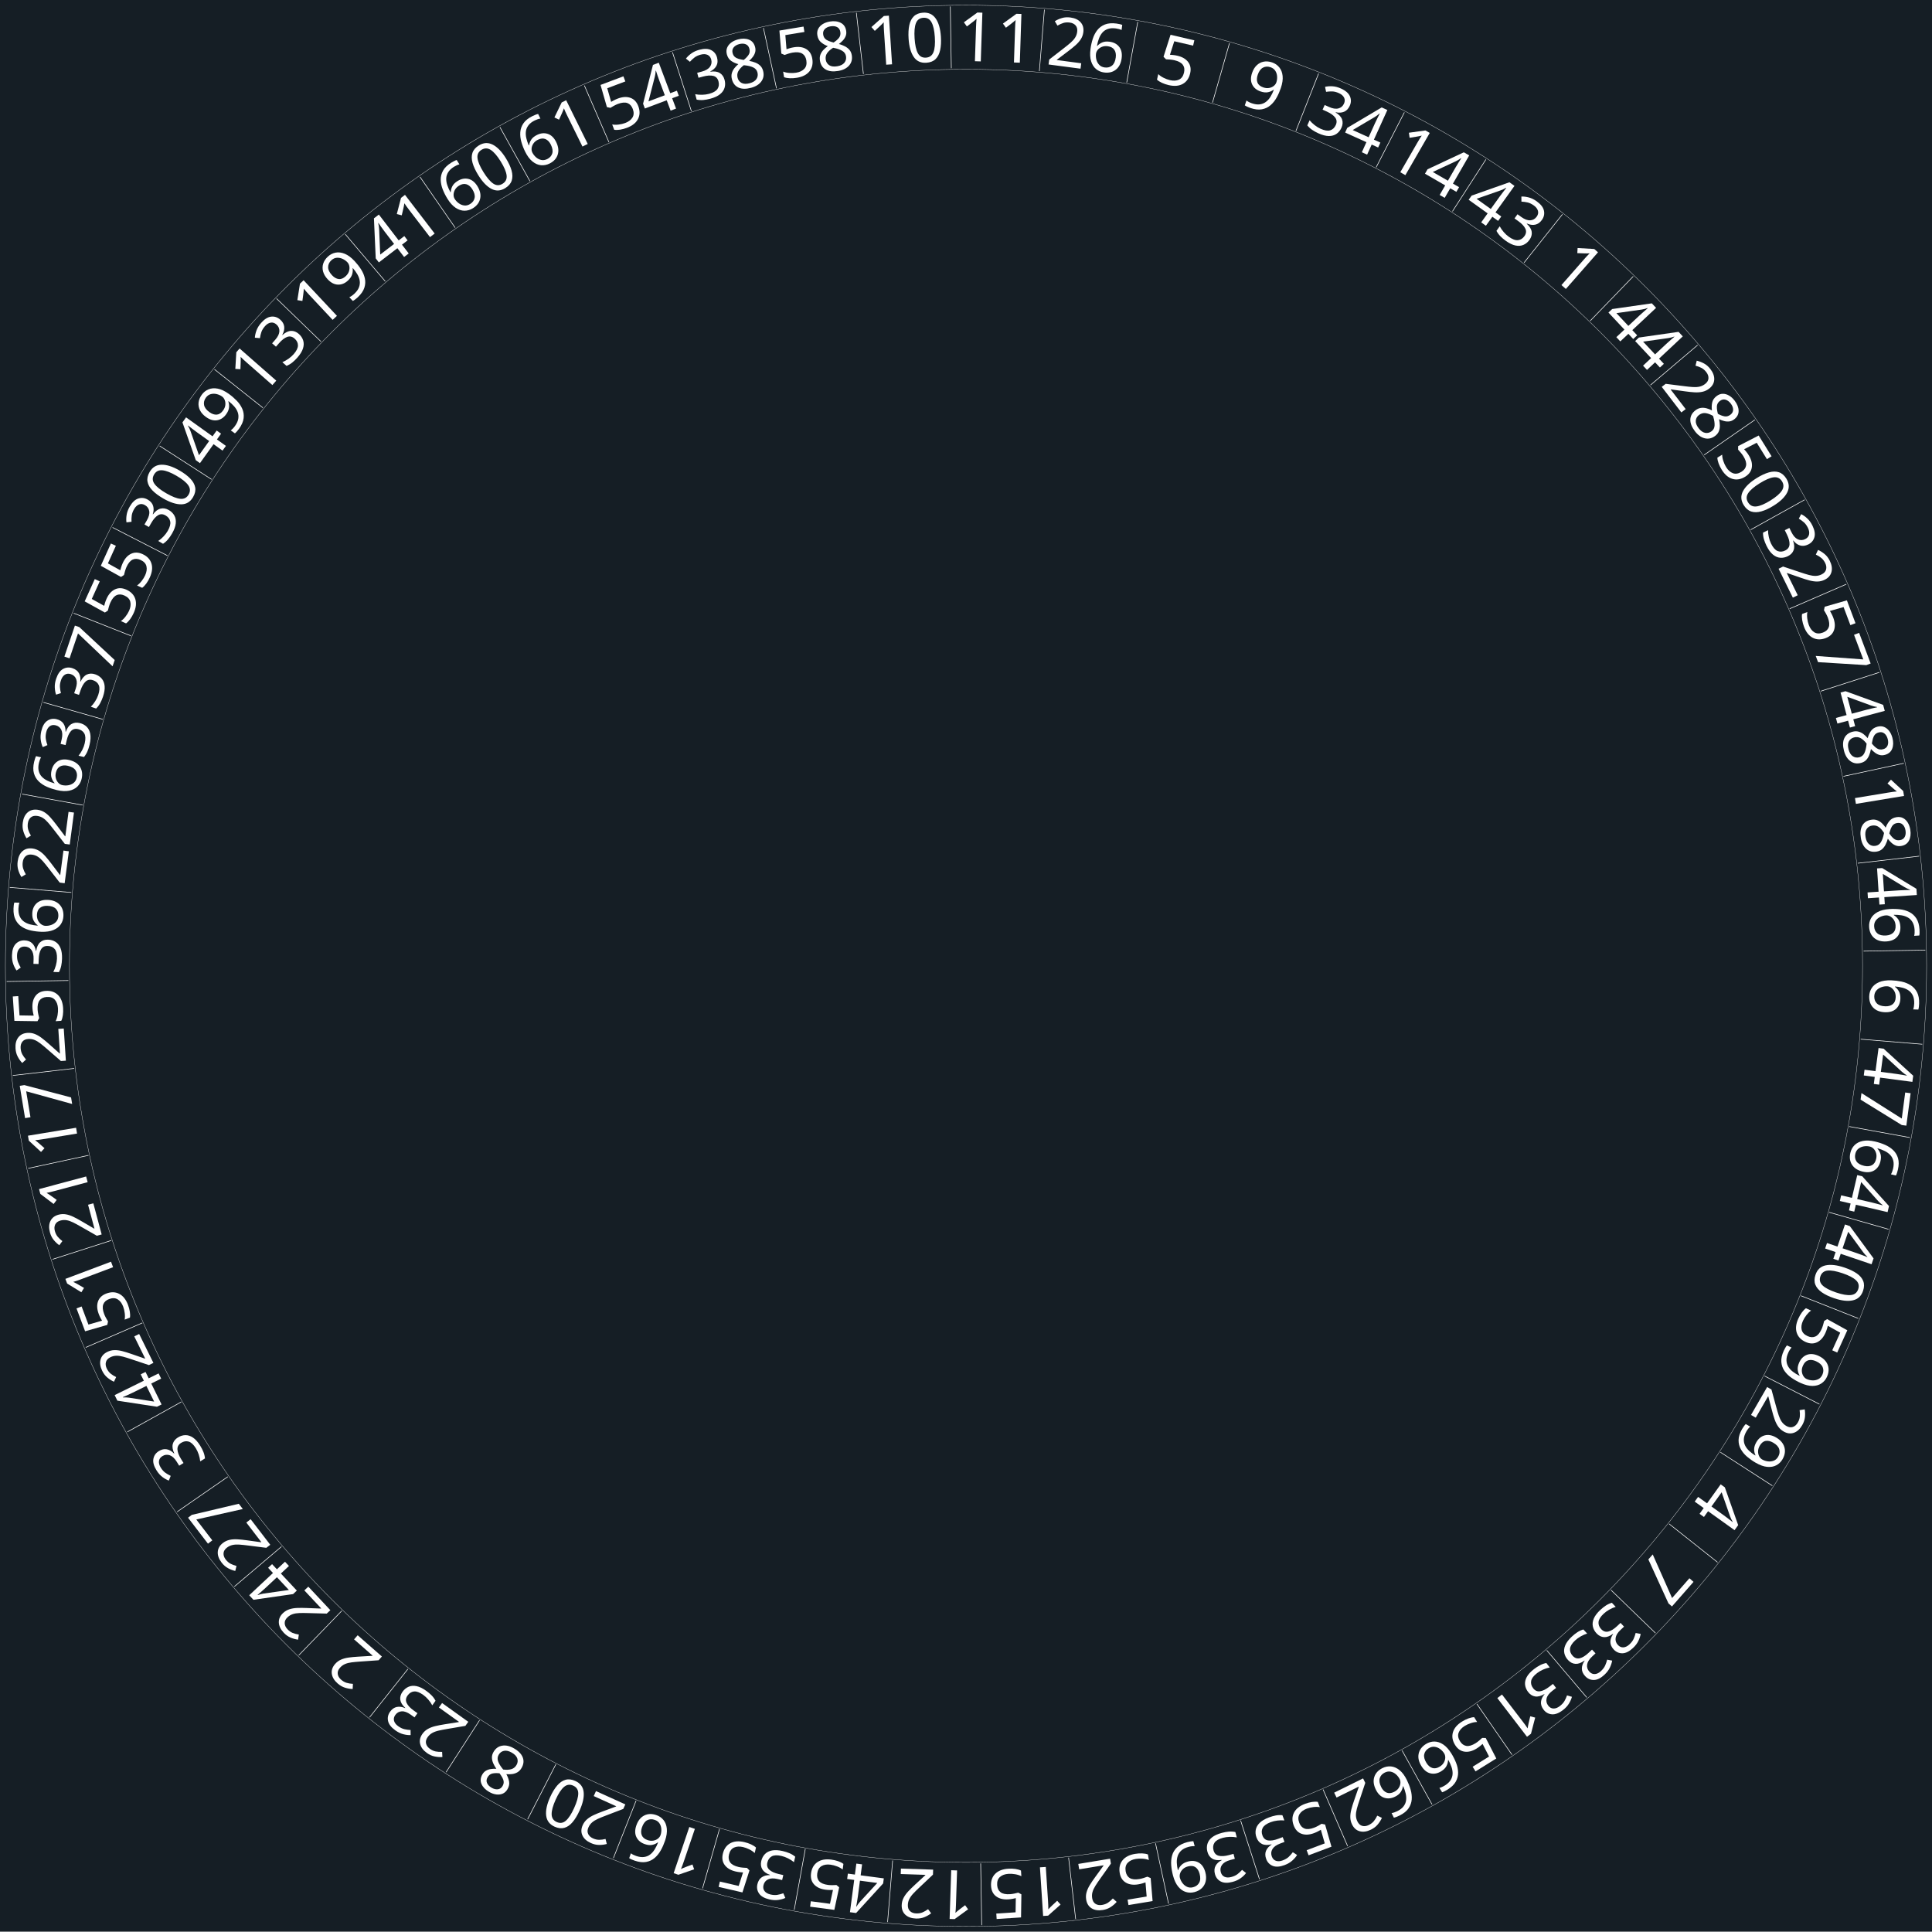
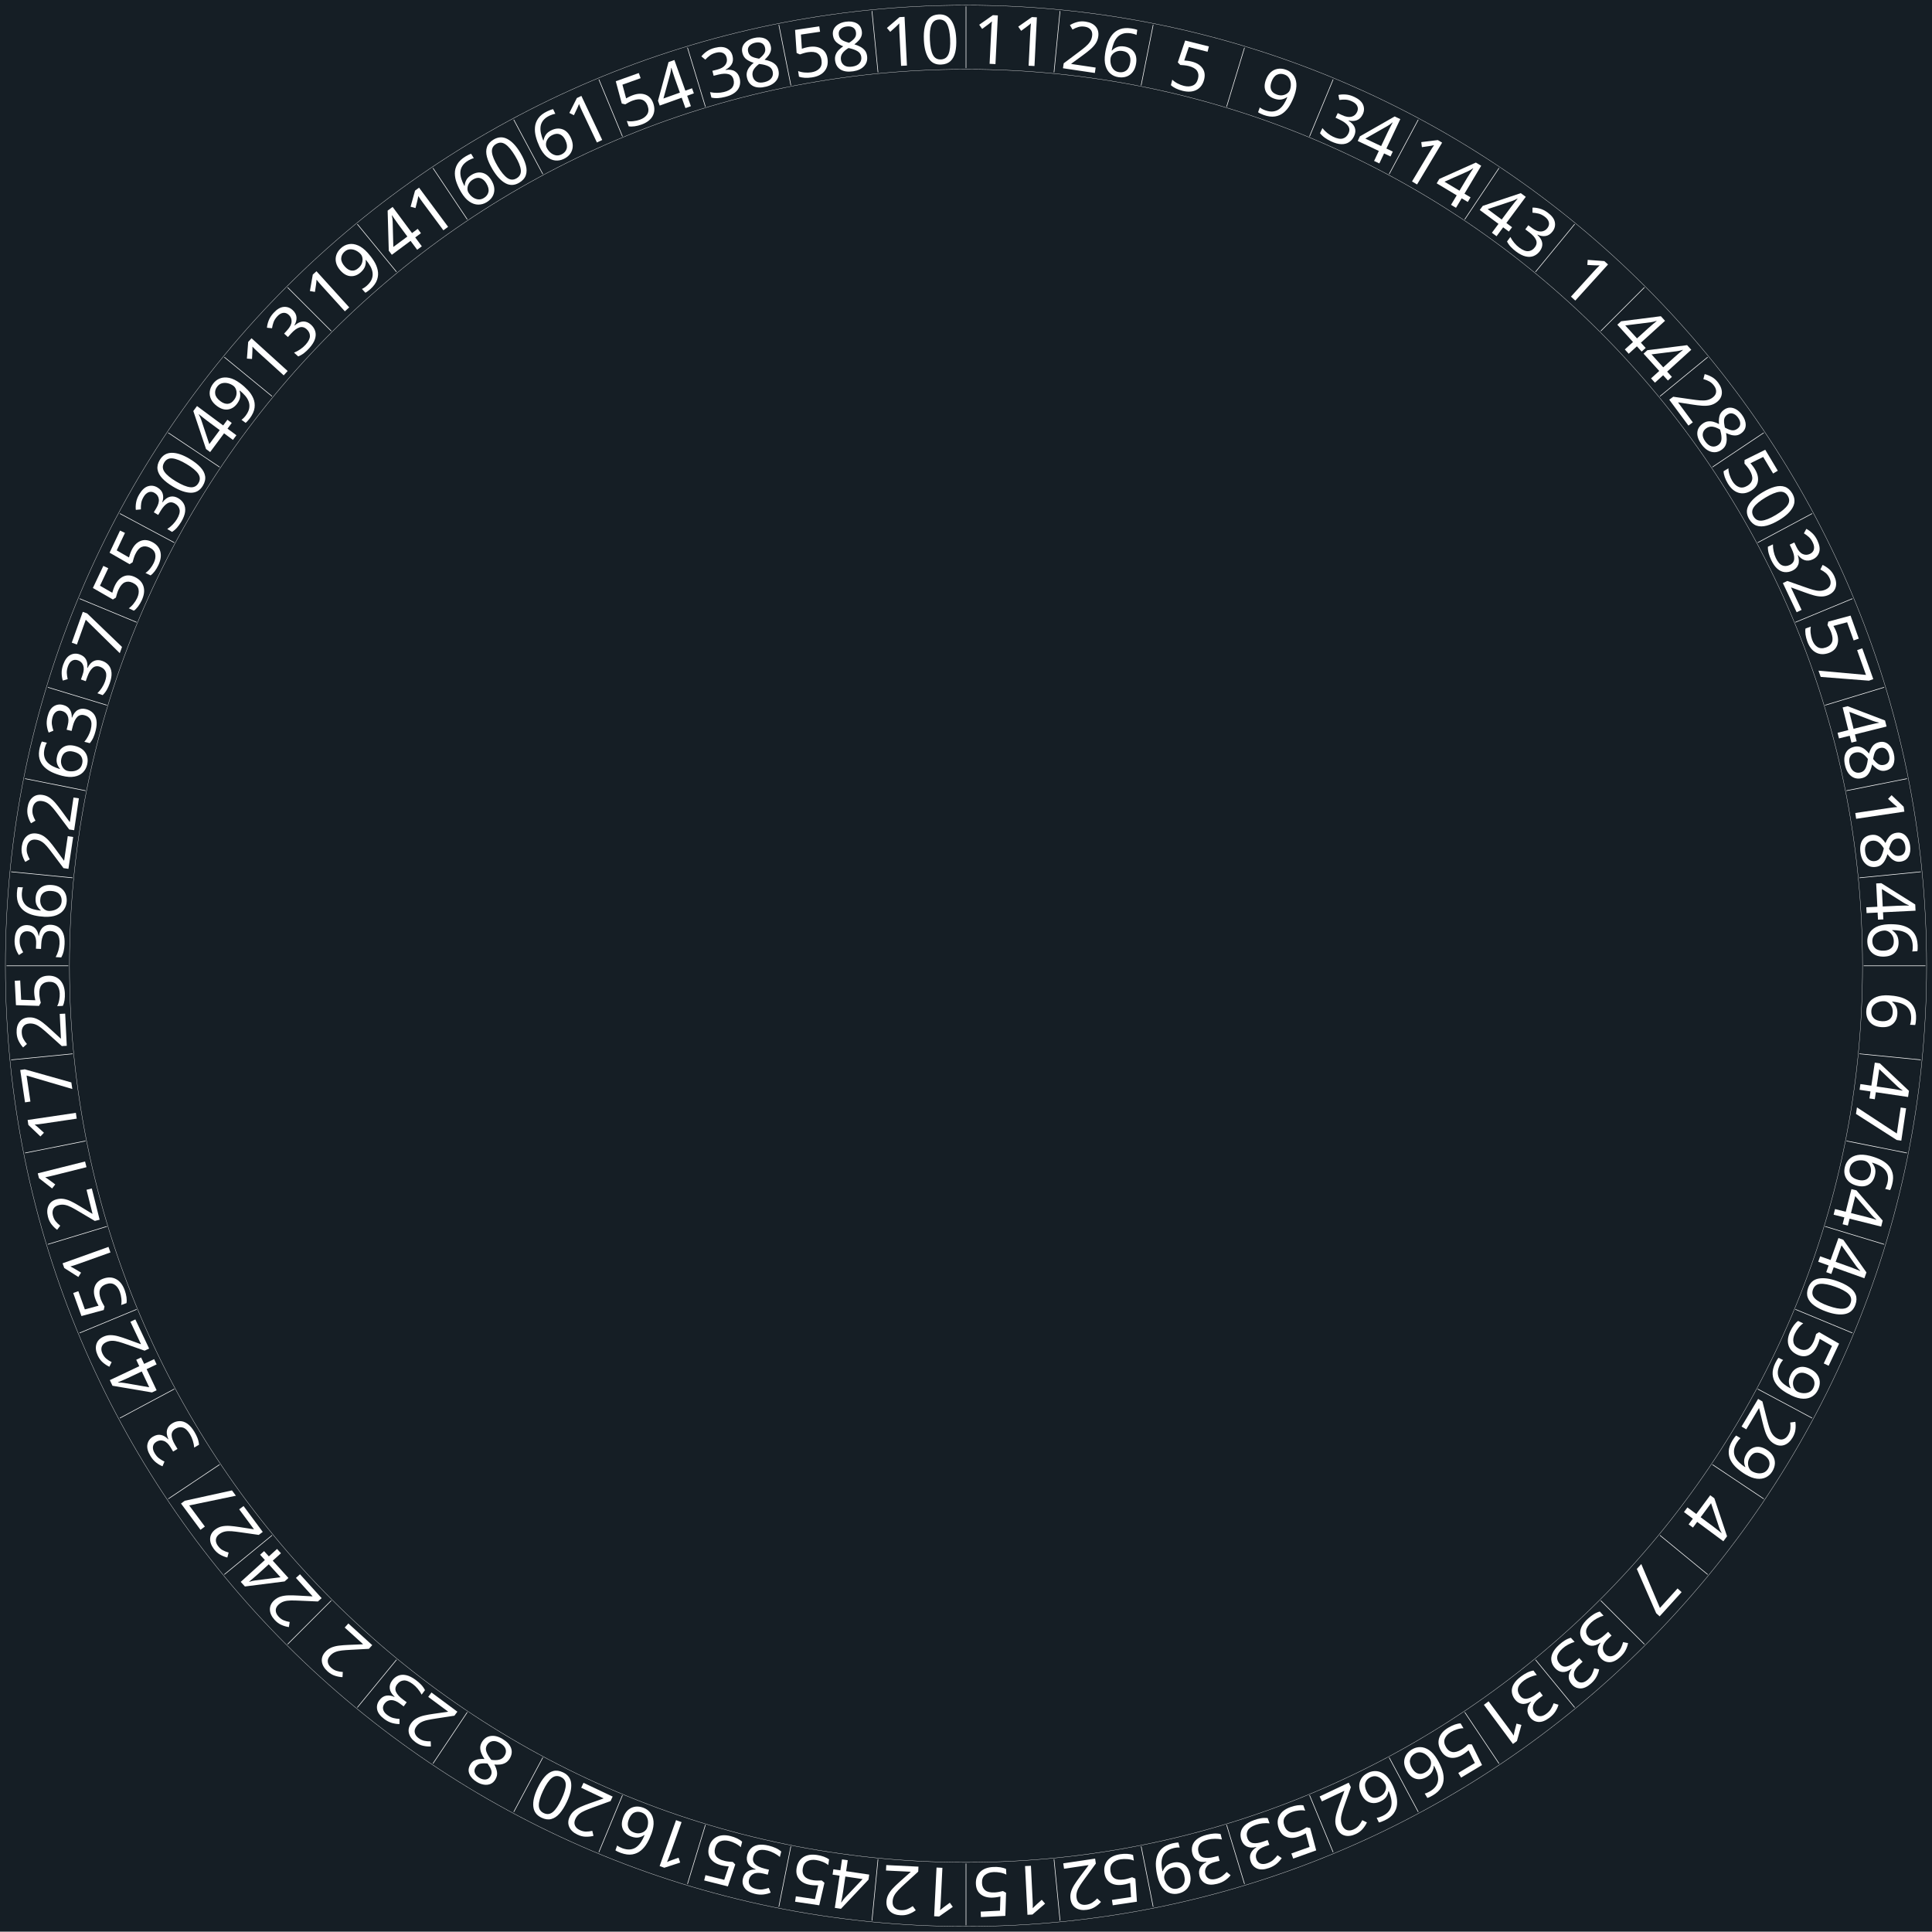
<svg xmlns="http://www.w3.org/2000/svg" width="3315.596" height="3314.973" viewBox="0 0 3315.596 3314.973">
  <rect id="background" width="100%" height="100%" fill="#151E25" />
  <g id="STRUCTURE">
    <g id="RINGS">
      <circle id="RING_-_INNER" cx="1657.798" cy="1657.487" r="1538.587" fill="none" stroke="#FFFFFF" stroke-miterlimit="10" stroke-width="0.5" />
      <circle id="RING_-_OUTER" cx="1657.798" cy="1657.487" r="1648.551" fill="none" stroke="#FFFFFF" stroke-miterlimit="10" stroke-width="0.5" />
    </g>
    <g id="DIVIDERS">
-       <line id="LINE_-_41_19" x1="592.551" y1="401.947" x2="661.106" y2="482.747" fill="none" stroke="#FFFFFF" stroke-miterlimit="10" />
-       <line id="LINE_-_19_13" x1="474.616" y1="512.405" x2="550.76" y2="586.097" fill="none" stroke="#FFFFFF" stroke-miterlimit="10" />
-       <line id="LINE_-_13_49" x1="368.076" y1="633.891" x2="451.076" y2="699.764" fill="none" stroke="#FFFFFF" stroke-miterlimit="10" />
-       <line id="LINE_-_49_30" x1="273.956" y1="765.234" x2="363.014" y2="822.656" fill="none" stroke="#FFFFFF" stroke-miterlimit="10" />
-       <line id="LINE_-_30_55" x1="193.164" y1="905.171" x2="287.421" y2="953.587" fill="none" stroke="#FFFFFF" stroke-miterlimit="10" />
-       <line id="LINE_-_55_37" x1="126.477" y1="1052.353" x2="225.025" y2="1091.296" fill="none" stroke="#FFFFFF" stroke-miterlimit="10" />
-       <line id="LINE_-_37_63" x1="74.537" y1="1205.362" x2="176.428" y2="1234.459" fill="none" stroke="#FFFFFF" stroke-miterlimit="10" />
-       <line id="LINE_-_63_22" x1="37.845" y1="1362.726" x2="142.097" y2="1381.696" fill="none" stroke="#FFFFFF" stroke-miterlimit="10" />
-       <line id="LINE_-_22_36" x1="16.754" y1="1522.929" x2="122.364" y2="1531.588" fill="none" stroke="#FFFFFF" stroke-miterlimit="10" />
-       <line id="LINE_-_36_25" x1="11.467" y1="1684.427" x2="117.417" y2="1682.693" fill="none" stroke="#FFFFFF" stroke-miterlimit="10" />
-       <line id="LINE_-_25_17" x1="22.035" y1="1845.666" x2="127.305" y2="1833.556" fill="none" stroke="#FFFFFF" stroke-miterlimit="10" />
-       <line id="LINE_-_17_21" x1="48.356" y1="2005.093" x2="151.933" y2="1982.722" fill="none" stroke="#FFFFFF" stroke-miterlimit="10" />
-       <line id="LINE_-_21_51" x1="90.178" y1="2161.172" x2="191.062" y2="2128.757" fill="none" stroke="#FFFFFF" stroke-miterlimit="10" />
-       <line id="LINE_-_51_42" x1="147.096" y1="2312.4" x2="244.318" y2="2270.253" fill="none" stroke="#FFFFFF" stroke-miterlimit="10" />
-       <line id="LINE_-_42_3" x1="218.563" y1="2457.321" x2="311.186" y2="2405.847" fill="none" stroke="#FFFFFF" stroke-miterlimit="10" />
-       <line id="LINE_-_3_27" x1="303.891" y1="2594.539" x2="391.022" y2="2534.235" fill="none" stroke="#FFFFFF" stroke-miterlimit="10" />
-       <line id="LINE_-_27_24" x1="402.258" y1="2722.733" x2="483.058" y2="2654.179" fill="none" stroke="#FFFFFF" stroke-miterlimit="10" />
-       <line id="LINE_-_24_2" x1="512.716" y1="2840.668" x2="586.408" y2="2764.524" fill="none" stroke="#FFFFFF" stroke-miterlimit="10" />
-       <line id="LINE_-_2_23" x1="634.202" y1="2947.209" x2="700.076" y2="2864.208" fill="none" stroke="#FFFFFF" stroke-miterlimit="10" />
-       <line id="LINE_-_23_8" x1="765.545" y1="3041.328" x2="822.967" y2="2952.271" fill="none" stroke="#FFFFFF" stroke-miterlimit="10" />
-       <line id="LINE_-_8_20" x1="905.482" y1="3122.121" x2="953.898" y2="3027.864" fill="none" stroke="#FFFFFF" stroke-miterlimit="10" />
-       <line id="LINE_-_20_16" x1="1052.664" y1="3188.808" x2="1091.608" y2="3090.259" fill="none" stroke="#FFFFFF" stroke-miterlimit="10" />
-       <line id="LINE_-_16_35" x1="1205.674" y1="3240.748" x2="1234.77" y2="3138.856" fill="none" stroke="#FFFFFF" stroke-miterlimit="10" />
-       <line id="LINE_-_35_45" x1="1363.037" y1="3277.44" x2="1382.007" y2="3173.187" fill="none" stroke="#FFFFFF" stroke-miterlimit="10" />
-       <line id="LINE_-_45_12" x1="1523.24" y1="3298.531" x2="1531.899" y2="3192.921" fill="none" stroke="#FFFFFF" stroke-miterlimit="10" />
-       <line id="LINE_-_12_15" x1="1684.738" y1="3303.818" x2="1683.005" y2="3197.867" fill="none" stroke="#FFFFFF" stroke-miterlimit="10" />
-       <line id="LINE_-_15_52" x1="1845.977" y1="3293.249" x2="1833.867" y2="3187.979" fill="none" stroke="#FFFFFF" stroke-miterlimit="10" />
-       <line id="LINE_-_52_39" x1="2005.404" y1="3266.928" x2="1983.034" y2="3163.352" fill="none" stroke="#FFFFFF" stroke-miterlimit="10" />
-       <line id="LINE_-_39_53" x1="2161.483" y1="3225.107" x2="2129.068" y2="3124.222" fill="none" stroke="#FFFFFF" stroke-miterlimit="10" />
-       <line id="LINE_-_53_62" x1="2312.711" y1="3168.189" x2="2270.564" y2="3070.967" fill="none" stroke="#FFFFFF" stroke-miterlimit="10" />
-       <line id="LINE_-_62_56" x1="2457.632" y1="3096.721" x2="2406.159" y2="3004.099" fill="none" stroke="#FFFFFF" stroke-miterlimit="10" />
-       <line id="LINE_-_56_31" x1="2594.85" y1="3011.394" x2="2534.546" y2="2924.262" fill="none" stroke="#FFFFFF" stroke-miterlimit="10" />
-       <line id="LINE_-_31_33" x1="2723.044" y1="2913.027" x2="2654.49" y2="2832.226" fill="none" stroke="#FFFFFF" stroke-miterlimit="10" />
-       <line id="LINE_-_33_7" x1="2840.979" y1="2802.569" x2="2764.835" y2="2728.877" fill="none" stroke="#FFFFFF" stroke-miterlimit="10" />
-       <line id="LINE_-_7_4" x1="2947.52" y1="2681.083" x2="2864.519" y2="2615.209" fill="none" stroke="#FFFFFF" stroke-miterlimit="10" />
-       <line id="LINE_-_4_29" x1="3041.639" y1="2549.739" x2="2952.582" y2="2492.318" fill="none" stroke="#FFFFFF" stroke-miterlimit="10" />
-       <line id="LINE_-_29_59" x1="3122.432" y1="2409.802" x2="3028.175" y2="2361.387" fill="none" stroke="#FFFFFF" stroke-miterlimit="10" />
-       <line id="LINE_-_59_40" x1="3189.119" y1="2262.621" x2="3090.57" y2="2223.677" fill="none" stroke="#FFFFFF" stroke-miterlimit="10" />
-       <line id="LINE_-_40_64" x1="3241.059" y1="2109.611" x2="3139.167" y2="2080.514" fill="none" stroke="#FFFFFF" stroke-miterlimit="10" />
-       <line id="LINE_-_64_47" x1="3277.751" y1="1952.247" x2="3173.498" y2="1933.278" fill="none" stroke="#FFFFFF" stroke-miterlimit="10" />
-       <line id="LINE_-_47_6" x1="3298.842" y1="1792.045" x2="3193.232" y2="1783.385" fill="none" stroke="#FFFFFF" stroke-miterlimit="10" />
-       <line id="LINE_-_6_46" x1="3304.129" y1="1630.546" x2="3198.179" y2="1632.28" fill="none" stroke="#FFFFFF" stroke-miterlimit="10" />
-       <line id="LINE_-_46_18" x1="3293.561" y1="1469.307" x2="3188.291" y2="1481.418" fill="none" stroke="#FFFFFF" stroke-miterlimit="10" />
-       <line id="LINE_-_18_48" x1="3267.239" y1="1309.881" x2="3163.663" y2="1332.251" fill="none" stroke="#FFFFFF" stroke-miterlimit="10" />
-       <line id="LINE_-_48_57" x1="3225.418" y1="1153.802" x2="3124.533" y2="1186.216" fill="none" stroke="#FFFFFF" stroke-miterlimit="10" />
-       <line id="LINE_-_57_32" x1="3168.5" y1="1002.573" x2="3071.278" y2="1044.721" fill="none" stroke="#FFFFFF" stroke-miterlimit="10" />
-       <line id="LINE_-_32_50" x1="3097.032" y1="857.652" x2="3004.41" y2="909.126" fill="none" stroke="#FFFFFF" stroke-miterlimit="10" />
-       <line id="LINE_-_50_28" x1="3011.705" y1="720.434" x2="2924.573" y2="780.738" fill="none" stroke="#FFFFFF" stroke-miterlimit="10" />
-       <line id="LINE_-_28_44" x1="2913.338" y1="592.24" x2="2832.537" y2="660.794" fill="none" stroke="#FFFFFF" stroke-miterlimit="10" />
-       <line id="LINE_-_44_1" x1="2802.88" y1="474.305" x2="2729.188" y2="550.449" fill="none" stroke="#FFFFFF" stroke-miterlimit="10" />
-       <line id="LINE_-_1_43" x1="2681.394" y1="367.765" x2="2615.52" y2="450.765" fill="none" stroke="#FFFFFF" stroke-miterlimit="10" />
-       <line id="LINE_-_43_14" x1="2550.05" y1="273.645" x2="2492.629" y2="362.703" fill="none" stroke="#FFFFFF" stroke-miterlimit="10" />
-       <line id="LINE_-_14_34" x1="2410.113" y1="192.853" x2="2361.698" y2="287.11" fill="none" stroke="#FFFFFF" stroke-miterlimit="10" />
-       <line id="LINE_-_34_9" x1="2262.932" y1="126.165" x2="2223.988" y2="224.714" fill="none" stroke="#FFFFFF" stroke-miterlimit="10" />
-       <line id="LINE_-_9_5" x1="2109.922" y1="74.226" x2="2080.825" y2="176.117" fill="none" stroke="#FFFFFF" stroke-miterlimit="10" />
-       <line id="LINE_-_5_26" x1="1952.558" y1="37.534" x2="1933.589" y2="141.786" fill="none" stroke="#FFFFFF" stroke-miterlimit="10" />
-       <line id="LINE_-_26_11" x1="1792.356" y1="16.443" x2="1783.696" y2="122.053" fill="none" stroke="#FFFFFF" stroke-miterlimit="10" />
-       <line id="LINE_-_11_10" x1="1630.857" y1="11.156" x2="1632.591" y2="117.106" fill="none" stroke="#FFFFFF" stroke-miterlimit="10" />
-       <line id="LINE_-_10_58" x1="1469.618" y1="21.724" x2="1481.729" y2="126.994" fill="none" stroke="#FFFFFF" stroke-miterlimit="10" />
-       <line id="LINE_-_58_38" x1="1310.192" y1="48.045" x2="1332.562" y2="151.621" fill="none" stroke="#FFFFFF" stroke-miterlimit="10" />
-       <line id="LINE_-_38_54" x1="1154.113" y1="89.867" x2="1186.528" y2="190.751" fill="none" stroke="#FFFFFF" stroke-miterlimit="10" />
-       <line id="LINE_-_54_61" x1="1002.885" y1="146.785" x2="1045.032" y2="244.007" fill="none" stroke="#FFFFFF" stroke-miterlimit="10" />
-       <line id="LINE_-_61_60" x1="857.963" y1="218.252" x2="909.437" y2="310.875" fill="none" stroke="#FFFFFF" stroke-miterlimit="10" />
-       <line id="LINE_-_60_41" x1="720.745" y1="303.58" x2="781.049" y2="390.711" fill="none" stroke="#FFFFFF" stroke-miterlimit="10" />
+       <line id="LINE_-_41_19" x1="613.237" y1="384.685" x2="680.46" y2="466.597" fill="none" stroke="#FFFFFF" stroke-miterlimit="10" />
+       <line id="LINE_-_19_13" x1="493.51" y1="493.199" x2="568.438" y2="568.127" fill="none" stroke="#FFFFFF" stroke-miterlimit="10" />
+       <line id="LINE_-_13_49" x1="384.996" y1="612.926" x2="466.908" y2="680.149" fill="none" stroke="#FFFFFF" stroke-miterlimit="10" />
+       <line id="LINE_-_49_30" x1="288.74" y1="742.712" x2="376.846" y2="801.582" fill="none" stroke="#FFFFFF" stroke-miterlimit="10" />
+       <line id="LINE_-_30_55" x1="205.669" y1="881.308" x2="299.121" y2="931.259" fill="none" stroke="#FFFFFF" stroke-miterlimit="10" />
+       <line id="LINE_-_55_37" x1="136.583" y1="1027.379" x2="234.481" y2="1067.93" fill="none" stroke="#FFFFFF" stroke-miterlimit="10" />
+       <line id="LINE_-_37_63" x1="82.146" y1="1179.518" x2="183.548" y2="1210.278" fill="none" stroke="#FFFFFF" stroke-miterlimit="10" />
+       <line id="LINE_-_63_22" x1="42.884" y1="1336.261" x2="146.813" y2="1356.933" fill="none" stroke="#FFFFFF" stroke-miterlimit="10" />
+       <line id="LINE_-_22_36" x1="19.175" y1="1496.096" x2="124.629" y2="1506.483" fill="none" stroke="#FFFFFF" stroke-miterlimit="10" />
+       <line id="LINE_-_36_25" x1="11.246" y1="1657.487" x2="117.211" y2="1657.487" fill="none" stroke="#FFFFFF" stroke-miterlimit="10" />
+       <line id="LINE_-_25_17" x1="19.175" y1="1818.877" x2="124.629" y2="1808.491" fill="none" stroke="#FFFFFF" stroke-miterlimit="10" />
+       <line id="LINE_-_17_21" x1="42.884" y1="1978.713" x2="146.813" y2="1958.04" fill="none" stroke="#FFFFFF" stroke-miterlimit="10" />
+       <line id="LINE_-_21_51" x1="82.146" y1="2135.455" x2="183.548" y2="2104.695" fill="none" stroke="#FFFFFF" stroke-miterlimit="10" />
+       <line id="LINE_-_51_42" x1="136.583" y1="2287.595" x2="234.481" y2="2247.044" fill="none" stroke="#FFFFFF" stroke-miterlimit="10" />
+       <line id="LINE_-_42_3" x1="205.669" y1="2433.666" x2="299.121" y2="2383.714" fill="none" stroke="#FFFFFF" stroke-miterlimit="10" />
+       <line id="LINE_-_3_27" x1="288.74" y1="2572.262" x2="376.846" y2="2513.391" fill="none" stroke="#FFFFFF" stroke-miterlimit="10" />
+       <line id="LINE_-_27_24" x1="384.996" y1="2702.048" x2="466.908" y2="2634.825" fill="none" stroke="#FFFFFF" stroke-miterlimit="10" />
+       <line id="LINE_-_24_2" x1="493.51" y1="2821.774" x2="568.438" y2="2746.846" fill="none" stroke="#FFFFFF" stroke-miterlimit="10" />
+       <line id="LINE_-_2_23" x1="613.237" y1="2930.288" x2="680.46" y2="2848.377" fill="none" stroke="#FFFFFF" stroke-miterlimit="10" />
+       <line id="LINE_-_23_8" x1="743.023" y1="3026.544" x2="801.894" y2="2938.438" fill="none" stroke="#FFFFFF" stroke-miterlimit="10" />
+       <line id="LINE_-_8_20" x1="881.619" y1="3109.615" x2="931.57" y2="3016.163" fill="none" stroke="#FFFFFF" stroke-miterlimit="10" />
+       <line id="LINE_-_20_16" x1="1027.69" y1="3178.702" x2="1068.241" y2="3080.803" fill="none" stroke="#FFFFFF" stroke-miterlimit="10" />
+       <line id="LINE_-_16_35" x1="1179.829" y1="3233.138" x2="1210.589" y2="3131.736" fill="none" stroke="#FFFFFF" stroke-miterlimit="10" />
+       <line id="LINE_-_35_45" x1="1336.572" y1="3272.4" x2="1357.244" y2="3168.472" fill="none" stroke="#FFFFFF" stroke-miterlimit="10" />
+       <line id="LINE_-_45_12" x1="1496.408" y1="3296.11" x2="1506.794" y2="3190.655" fill="none" stroke="#FFFFFF" stroke-miterlimit="10" />
+       <line id="LINE_-_12_15" x1="1657.798" y1="3304.038" x2="1657.798" y2="3198.074" fill="none" stroke="#FFFFFF" stroke-miterlimit="10" />
+       <line id="LINE_-_15_52" x1="1819.188" y1="3296.11" x2="1808.802" y2="3190.655" fill="none" stroke="#FFFFFF" stroke-miterlimit="10" />
+       <line id="LINE_-_52_39" x1="1979.024" y1="3272.4" x2="1958.351" y2="3168.472" fill="none" stroke="#FFFFFF" stroke-miterlimit="10" />
+       <line id="LINE_-_39_53" x1="2135.766" y1="3233.138" x2="2105.007" y2="3131.736" fill="none" stroke="#FFFFFF" stroke-miterlimit="10" />
+       <line id="LINE_-_53_62" x1="2287.906" y1="3178.702" x2="2247.355" y2="3080.803" fill="none" stroke="#FFFFFF" stroke-miterlimit="10" />
+       <line id="LINE_-_62_56" x1="2433.977" y1="3109.615" x2="2384.026" y2="3016.163" fill="none" stroke="#FFFFFF" stroke-miterlimit="10" />
+       <line id="LINE_-_56_31" x1="2572.573" y1="3026.544" x2="2513.702" y2="2938.438" fill="none" stroke="#FFFFFF" stroke-miterlimit="10" />
+       <line id="LINE_-_31_33" x1="2702.359" y1="2930.288" x2="2635.136" y2="2848.377" fill="none" stroke="#FFFFFF" stroke-miterlimit="10" />
+       <line id="LINE_-_33_7" x1="2822.086" y1="2821.774" x2="2747.157" y2="2746.846" fill="none" stroke="#FFFFFF" stroke-miterlimit="10" />
+       <line id="LINE_-_7_4" x1="2930.599" y1="2702.048" x2="2848.688" y2="2634.825" fill="none" stroke="#FFFFFF" stroke-miterlimit="10" />
+       <line id="LINE_-_4_29" x1="3026.855" y1="2572.262" x2="2938.749" y2="2513.391" fill="none" stroke="#FFFFFF" stroke-miterlimit="10" />
+       <line id="LINE_-_29_59" x1="3109.927" y1="2433.666" x2="3016.474" y2="2383.714" fill="none" stroke="#FFFFFF" stroke-miterlimit="10" />
+       <line id="LINE_-_59_40" x1="3179.013" y1="2287.595" x2="3081.115" y2="2247.044" fill="none" stroke="#FFFFFF" stroke-miterlimit="10" />
+       <line id="LINE_-_40_64" x1="3233.449" y1="2135.455" x2="3132.048" y2="2104.695" fill="none" stroke="#FFFFFF" stroke-miterlimit="10" />
+       <line id="LINE_-_64_47" x1="3272.711" y1="1978.713" x2="3168.783" y2="1958.04" fill="none" stroke="#FFFFFF" stroke-miterlimit="10" />
+       <line id="LINE_-_47_6" x1="3296.421" y1="1818.877" x2="3190.966" y2="1808.491" fill="none" stroke="#FFFFFF" stroke-miterlimit="10" />
+       <line id="LINE_-_6_46" x1="3304.349" y1="1657.487" x2="3198.385" y2="1657.487" fill="none" stroke="#FFFFFF" stroke-miterlimit="10" />
+       <line id="LINE_-_46_18" x1="3296.421" y1="1496.096" x2="3190.966" y2="1506.483" fill="none" stroke="#FFFFFF" stroke-miterlimit="10" />
+       <line id="LINE_-_18_48" x1="3272.711" y1="1336.261" x2="3168.783" y2="1356.933" fill="none" stroke="#FFFFFF" stroke-miterlimit="10" />
+       <line id="LINE_-_48_57" x1="3233.449" y1="1179.518" x2="3132.048" y2="1210.278" fill="none" stroke="#FFFFFF" stroke-miterlimit="10" />
+       <line id="LINE_-_57_32" x1="3179.013" y1="1027.379" x2="3081.115" y2="1067.93" fill="none" stroke="#FFFFFF" stroke-miterlimit="10" />
+       <line id="LINE_-_32_50" x1="3109.927" y1="881.308" x2="3016.474" y2="931.259" fill="none" stroke="#FFFFFF" stroke-miterlimit="10" />
+       <line id="LINE_-_50_28" x1="3026.855" y1="742.712" x2="2938.749" y2="801.582" fill="none" stroke="#FFFFFF" stroke-miterlimit="10" />
+       <line id="LINE_-_28_44" x1="2930.599" y1="612.926" x2="2848.688" y2="680.149" fill="none" stroke="#FFFFFF" stroke-miterlimit="10" />
+       <line id="LINE_-_44_1" x1="2822.086" y1="493.199" x2="2747.157" y2="568.127" fill="none" stroke="#FFFFFF" stroke-miterlimit="10" />
+       <line id="LINE_-_1_43" x1="2702.359" y1="384.685" x2="2635.136" y2="466.597" fill="none" stroke="#FFFFFF" stroke-miterlimit="10" />
+       <line id="LINE_-_43_14" x1="2572.573" y1="288.429" x2="2513.702" y2="376.535" fill="none" stroke="#FFFFFF" stroke-miterlimit="10" />
+       <line id="LINE_-_14_34" x1="2433.977" y1="205.358" x2="2384.026" y2="298.81" fill="none" stroke="#FFFFFF" stroke-miterlimit="10" />
+       <line id="LINE_-_34_9" x1="2287.906" y1="136.272" x2="2247.355" y2="234.17" fill="none" stroke="#FFFFFF" stroke-miterlimit="10" />
+       <line id="LINE_-_9_5" x1="2135.766" y1="81.835" x2="2105.007" y2="183.237" fill="none" stroke="#FFFFFF" stroke-miterlimit="10" />
+       <line id="LINE_-_5_26" x1="1979.024" y1="42.573" x2="1958.351" y2="146.502" fill="none" stroke="#FFFFFF" stroke-miterlimit="10" />
+       <line id="LINE_-_26_11" x1="1819.188" y1="18.864" x2="1808.802" y2="124.318" fill="none" stroke="#FFFFFF" stroke-miterlimit="10" />
+       <line id="LINE_-_11_10" x1="1657.798" y1="10.935" x2="1657.798" y2="116.9" fill="none" stroke="#FFFFFF" stroke-miterlimit="10" />
+       <line id="LINE_-_10_58" x1="1496.408" y1="18.864" x2="1506.794" y2="124.318" fill="none" stroke="#FFFFFF" stroke-miterlimit="10" />
+       <line id="LINE_-_58_38" x1="1336.572" y1="42.573" x2="1357.244" y2="146.502" fill="none" stroke="#FFFFFF" stroke-miterlimit="10" />
+       <line id="LINE_-_38_54" x1="1179.829" y1="81.835" x2="1210.589" y2="183.237" fill="none" stroke="#FFFFFF" stroke-miterlimit="10" />
+       <line id="LINE_-_54_61" x1="1027.69" y1="136.272" x2="1068.241" y2="234.17" fill="none" stroke="#FFFFFF" stroke-miterlimit="10" />
+       <line id="LINE_-_61_60" x1="881.619" y1="205.358" x2="931.57" y2="298.81" fill="none" stroke="#FFFFFF" stroke-miterlimit="10" />
+       <line id="LINE_-_60_41" x1="743.023" y1="288.429" x2="801.894" y2="376.535" fill="none" stroke="#FFFFFF" stroke-miterlimit="10" />
    </g>
  </g>
  <g id="GATE_NUMBERS" fill="#FFFFFF">
-     <text data-gate="41" transform="translate(685.2593 390.0498) rotate(322.5)" font-size="117.193" font-family="Herculanum" text-anchor="middle" dominant-baseline="central" stroke="none" style="isolation: isolate">41</text>
-     <text data-gate="19" transform="translate(565.7118 491.4783) rotate(316.875)" font-size="117.193" font-family="Herculanum" text-anchor="middle" dominant-baseline="central" stroke="none" style="isolation: isolate">19</text>
-     <text data-gate="13" transform="translate(456.6817 604.1361) rotate(311.25)" font-size="117.193" font-family="Herculanum" text-anchor="middle" dominant-baseline="central" stroke="none" style="isolation: isolate">13</text>
-     <text data-gate="49" transform="translate(359.219 726.9383) rotate(305.625)" font-size="117.193" font-family="Herculanum" text-anchor="middle" dominant-baseline="central" stroke="none" style="isolation: isolate">49</text>
-     <text data-gate="30" transform="translate(274.2623 858.7021) rotate(300)" font-size="117.193" font-family="Herculanum" text-anchor="middle" dominant-baseline="central" stroke="none" style="isolation: isolate">30</text>
-     <text data-gate="55" transform="translate(202.6298 998.1587) rotate(294.375)" font-size="117.193" font-family="Herculanum" text-anchor="middle" dominant-baseline="central" stroke="none" style="isolation: isolate">55</text>
-     <text data-gate="37" transform="translate(145.0114 1143.965) rotate(288.75)" font-size="117.193" font-family="Herculanum" text-anchor="middle" dominant-baseline="central" stroke="none" style="isolation: isolate">37</text>
-     <text data-gate="63" transform="translate(101.9619 1294.717) rotate(283.125)" font-size="117.193" font-family="Herculanum" text-anchor="middle" dominant-baseline="central" stroke="none" style="isolation: isolate">63</text>
-     <text data-gate="22" transform="translate(73.896 1448.962) rotate(277.5)" font-size="117.193" font-family="Herculanum" text-anchor="middle" dominant-baseline="central" stroke="none" style="isolation: isolate">22</text>
-     <text data-gate="36" transform="translate(61.084 1605.216) rotate(271.875)" font-size="117.193" font-family="Herculanum" text-anchor="middle" dominant-baseline="central" stroke="none" style="isolation: isolate">36</text>
-     <text data-gate="25" transform="translate(63.6491 1761.973) rotate(266.25)" font-size="117.193" font-family="Herculanum" text-anchor="middle" dominant-baseline="central" stroke="none" style="isolation: isolate">25</text>
-     <text data-gate="17" transform="translate(81.5668 1917.724) rotate(260.625)" font-size="117.193" font-family="Herculanum" text-anchor="middle" dominant-baseline="central" stroke="none" style="isolation: isolate">17</text>
-     <text data-gate="21" transform="translate(114.6645 2070.968) rotate(255)" font-size="117.193" font-family="Herculanum" text-anchor="middle" dominant-baseline="central" stroke="none" style="isolation: isolate">21</text>
-     <text data-gate="51" transform="translate(162.6233 2220.231) rotate(249.375)" font-size="117.193" font-family="Herculanum" text-anchor="middle" dominant-baseline="central" stroke="none" style="isolation: isolate">51</text>
-     <text data-gate="42" transform="translate(224.9815 2364.073) rotate(243.75)" font-size="117.193" font-family="Herculanum" text-anchor="middle" dominant-baseline="central" stroke="none" style="isolation: isolate">42</text>
-     <text data-gate="3" transform="translate(301.1386 2501.112) rotate(238.125)" font-size="117.193" font-family="Herculanum" text-anchor="middle" dominant-baseline="central" stroke="none" style="isolation: isolate">3</text>
-     <text data-gate="27" transform="translate(390.3609 2630.025) rotate(232.5)" font-size="117.193" font-family="Herculanum" text-anchor="middle" dominant-baseline="central" stroke="none" style="isolation: isolate">27</text>
-     <text data-gate="24" transform="translate(491.7894 2749.573) rotate(226.875)" font-size="117.193" font-family="Herculanum" text-anchor="middle" dominant-baseline="central" stroke="none" style="isolation: isolate">24</text>
-     <text data-gate="2" transform="translate(604.4472 2858.603) rotate(221.25)" font-size="117.193" font-family="Herculanum" text-anchor="middle" dominant-baseline="central" stroke="none" style="isolation: isolate">2</text>
-     <text data-gate="23" transform="translate(727.2494 2956.066) rotate(215.625)" font-size="117.193" font-family="Herculanum" text-anchor="middle" dominant-baseline="central" stroke="none" style="isolation: isolate">23</text>
-     <text data-gate="8" transform="translate(859.0132 3041.022) rotate(210)" font-size="117.193" font-family="Herculanum" text-anchor="middle" dominant-baseline="central" stroke="none" style="isolation: isolate">8</text>
-     <text data-gate="20" transform="translate(998.4698 3112.655) rotate(204.375)" font-size="117.193" font-family="Herculanum" text-anchor="middle" dominant-baseline="central" stroke="none" style="isolation: isolate">20</text>
-     <text data-gate="16" transform="translate(1144.276 3170.273) rotate(198.75)" font-size="117.193" font-family="Herculanum" text-anchor="middle" dominant-baseline="central" stroke="none" style="isolation: isolate">16</text>
-     <text data-gate="35" transform="translate(1295.028 3213.323) rotate(193.125)" font-size="117.193" font-family="Herculanum" text-anchor="middle" dominant-baseline="central" stroke="none" style="isolation: isolate">35</text>
-     <text data-gate="45" transform="translate(1449.273 3241.389) rotate(187.5)" font-size="117.193" font-family="Herculanum" text-anchor="middle" dominant-baseline="central" stroke="none" style="isolation: isolate">45</text>
-     <text data-gate="12" transform="translate(1605.527 3254.2) rotate(181.875)" font-size="117.193" font-family="Herculanum" text-anchor="middle" dominant-baseline="central" stroke="none" style="isolation: isolate">12</text>
-     <text data-gate="15" transform="translate(1762.284 3251.635) rotate(176.25)" font-size="117.193" font-family="Herculanum" text-anchor="middle" dominant-baseline="central" stroke="none" style="isolation: isolate">15</text>
-     <text data-gate="52" transform="translate(1918.035 3233.718) rotate(170.625)" font-size="117.193" font-family="Herculanum" text-anchor="middle" dominant-baseline="central" stroke="none" style="isolation: isolate">52</text>
-     <text data-gate="39" transform="translate(2071.279 3200.62) rotate(165)" font-size="117.193" font-family="Herculanum" text-anchor="middle" dominant-baseline="central" stroke="none" style="isolation: isolate">39</text>
-     <text data-gate="53" transform="translate(2220.542 3152.661) rotate(159.375)" font-size="117.193" font-family="Herculanum" text-anchor="middle" dominant-baseline="central" stroke="none" style="isolation: isolate">53</text>
-     <text data-gate="62" transform="translate(2364.385 3090.303) rotate(153.75)" font-size="117.193" font-family="Herculanum" text-anchor="middle" dominant-baseline="central" stroke="none" style="isolation: isolate">62</text>
-     <text data-gate="56" transform="translate(2501.423 3014.146) rotate(148.125)" font-size="117.193" font-family="Herculanum" text-anchor="middle" dominant-baseline="central" stroke="none" style="isolation: isolate">56</text>
-     <text data-gate="31" transform="translate(2630.336 2924.924) rotate(142.5)" font-size="117.193" font-family="Herculanum" text-anchor="middle" dominant-baseline="central" stroke="none" style="isolation: isolate">31</text>
-     <text data-gate="33" transform="translate(2749.884 2823.495) rotate(136.875)" font-size="117.193" font-family="Herculanum" text-anchor="middle" dominant-baseline="central" stroke="none" style="isolation: isolate">33</text>
-     <text data-gate="7" transform="translate(2858.914 2710.837) rotate(131.25)" font-size="117.193" font-family="Herculanum" text-anchor="middle" dominant-baseline="central" stroke="none" style="isolation: isolate">7</text>
-     <text data-gate="4" transform="translate(2956.377 2588.035) rotate(125.625)" font-size="117.193" font-family="Herculanum" text-anchor="middle" dominant-baseline="central" stroke="none" style="isolation: isolate">4</text>
-     <text data-gate="29" transform="translate(3041.333 2456.271) rotate(120)" font-size="117.193" font-family="Herculanum" text-anchor="middle" dominant-baseline="central" stroke="none" style="isolation: isolate">29</text>
-     <text data-gate="59" transform="translate(3112.966 2316.815) rotate(114.375)" font-size="117.193" font-family="Herculanum" text-anchor="middle" dominant-baseline="central" stroke="none" style="isolation: isolate">59</text>
-     <text data-gate="40" transform="translate(3170.584 2171.008) rotate(108.75)" font-size="117.193" font-family="Herculanum" text-anchor="middle" dominant-baseline="central" stroke="none" style="isolation: isolate">40</text>
-     <text data-gate="64" transform="translate(3213.634 2020.257) rotate(103.125)" font-size="117.193" font-family="Herculanum" text-anchor="middle" dominant-baseline="central" stroke="none" style="isolation: isolate">64</text>
-     <text data-gate="47" transform="translate(3241.7 1866.011) rotate(97.5)" font-size="117.193" font-family="Herculanum" text-anchor="middle" dominant-baseline="central" stroke="none" style="isolation: isolate">47</text>
-     <text data-gate="6" transform="translate(3254.512 1709.758) rotate(91.875)" font-size="117.193" font-family="Herculanum" text-anchor="middle" dominant-baseline="central" stroke="none" style="isolation: isolate">6</text>
-     <text data-gate="46" transform="translate(3251.947 1553.001) rotate(86.25)" font-size="117.193" font-family="Herculanum" text-anchor="middle" dominant-baseline="central" stroke="none" style="isolation: isolate">46</text>
-     <text data-gate="18" transform="translate(3234.029 1397.25) rotate(80.625)" font-size="117.193" font-family="Herculanum" text-anchor="middle" dominant-baseline="central" stroke="none" style="isolation: isolate">18</text>
-     <text data-gate="48" transform="translate(3200.931 1244.005) rotate(75)" font-size="117.193" font-family="Herculanum" text-anchor="middle" dominant-baseline="central" stroke="none" style="isolation: isolate">48</text>
-     <text data-gate="57" transform="translate(3152.972 1094.743) rotate(69.375)" font-size="117.193" font-family="Herculanum" text-anchor="middle" dominant-baseline="central" stroke="none" style="isolation: isolate">57</text>
-     <text data-gate="32" transform="translate(3090.614 950.8999) rotate(63.75)" font-size="117.193" font-family="Herculanum" text-anchor="middle" dominant-baseline="central" stroke="none" style="isolation: isolate">32</text>
-     <text data-gate="50" transform="translate(3014.457 813.8618) rotate(58.125)" font-size="117.193" font-family="Herculanum" text-anchor="middle" dominant-baseline="central" stroke="none" style="isolation: isolate">50</text>
-     <text data-gate="28" transform="translate(2925.235 684.9482) rotate(52.5)" font-size="117.193" font-family="Herculanum" text-anchor="middle" dominant-baseline="central" stroke="none" style="isolation: isolate">28</text>
-     <text data-gate="44" transform="translate(2823.806 565.4007) rotate(46.875)" font-size="117.193" font-family="Herculanum" text-anchor="middle" dominant-baseline="central" stroke="none" style="isolation: isolate">44</text>
-     <text data-gate="1" transform="translate(2711.148 456.3706) rotate(41.25)" font-size="117.193" font-family="Herculanum" text-anchor="middle" dominant-baseline="central" stroke="none" style="isolation: isolate">1</text>
-     <text data-gate="43" transform="translate(2588.346 358.9079) rotate(35.625)" font-size="117.193" font-family="Herculanum" text-anchor="middle" dominant-baseline="central" stroke="none" style="isolation: isolate">43</text>
-     <text data-gate="14" transform="translate(2456.582 273.9512) rotate(30)" font-size="117.193" font-family="Herculanum" text-anchor="middle" dominant-baseline="central" stroke="none" style="isolation: isolate">14</text>
-     <text data-gate="34" transform="translate(2317.126 202.3187) rotate(24.375)" font-size="117.193" font-family="Herculanum" text-anchor="middle" dominant-baseline="central" stroke="none" style="isolation: isolate">34</text>
-     <text data-gate="9" transform="translate(2171.32 144.7003) rotate(18.75)" font-size="117.193" font-family="Herculanum" text-anchor="middle" dominant-baseline="central" stroke="none" style="isolation: isolate">9</text>
-     <text data-gate="5" transform="translate(2020.568 101.6508) rotate(13.125)" font-size="117.193" font-family="Herculanum" text-anchor="middle" dominant-baseline="central" stroke="none" style="isolation: isolate">5</text>
-     <text data-gate="26" transform="translate(1866.322 73.5849) rotate(7.5)" font-size="117.193" font-family="Herculanum" text-anchor="middle" dominant-baseline="central" stroke="none" style="isolation: isolate">26</text>
-     <text data-gate="11" transform="translate(1710.069 60.7729) rotate(1.875)" font-size="117.193" font-family="Herculanum" text-anchor="middle" dominant-baseline="central" stroke="none" style="isolation: isolate">11</text>
-     <text data-gate="10" transform="translate(1553.312 63.338) rotate(-3.75)" font-size="117.193" font-family="Herculanum" text-anchor="middle" dominant-baseline="central" stroke="none" style="isolation: isolate">10</text>
-     <text data-gate="58" transform="translate(1397.561 81.2557) rotate(-9.375)" font-size="117.193" font-family="Herculanum" text-anchor="middle" dominant-baseline="central" stroke="none" style="isolation: isolate">58</text>
-     <text data-gate="38" transform="translate(1244.316 114.3534) rotate(-15)" font-size="117.193" font-family="Herculanum" text-anchor="middle" dominant-baseline="central" stroke="none" style="isolation: isolate">38</text>
-     <text data-gate="54" transform="translate(1095.054 162.3122) rotate(-20.625)" font-size="117.193" font-family="Herculanum" text-anchor="middle" dominant-baseline="central" stroke="none" style="isolation: isolate">54</text>
-     <text data-gate="61" transform="translate(951.211 224.6704) rotate(-26.25)" font-size="117.193" font-family="Herculanum" text-anchor="middle" dominant-baseline="central" stroke="none" style="isolation: isolate">61</text>
-     <text data-gate="60" transform="translate(814.1729 300.8275) rotate(-31.875)" font-size="117.193" font-family="Herculanum" text-anchor="middle" dominant-baseline="central" stroke="none" style="isolation: isolate">60</text>
+     <text data-gate="41" transform="translate(708.5097 377.5199) rotate(323.4375)" font-size="117.193" font-family="Herculanum" text-anchor="middle" dominant-baseline="central" stroke="none" style="isolation: isolate">41</text>
+     <text data-gate="19" transform="translate(587.6221 476.7298) rotate(317.8125)" font-size="117.193" font-family="Herculanum" text-anchor="middle" dominant-baseline="central" stroke="none" style="isolation: isolate">19</text>
+     <text data-gate="13" transform="translate(477.0409 587.311) rotate(312.1875)" font-size="117.193" font-family="Herculanum" text-anchor="middle" dominant-baseline="central" stroke="none" style="isolation: isolate">13</text>
+     <text data-gate="49" transform="translate(377.831 708.1986) rotate(306.5625)" font-size="117.193" font-family="Herculanum" text-anchor="middle" dominant-baseline="central" stroke="none" style="isolation: isolate">49</text>
+     <text data-gate="30" transform="translate(290.9479 838.2284) rotate(300.9375)" font-size="117.193" font-family="Herculanum" text-anchor="middle" dominant-baseline="central" stroke="none" style="isolation: isolate">30</text>
+     <text data-gate="55" transform="translate(217.2283 976.1481) rotate(295.3125)" font-size="117.193" font-family="Herculanum" text-anchor="middle" dominant-baseline="central" stroke="none" style="isolation: isolate">55</text>
+     <text data-gate="37" transform="translate(157.3822 1120.629) rotate(289.6875)" font-size="117.193" font-family="Herculanum" text-anchor="middle" dominant-baseline="central" stroke="none" style="isolation: isolate">37</text>
+     <text data-gate="63" transform="translate(111.9859 1270.281) rotate(284.0625)" font-size="117.193" font-family="Herculanum" text-anchor="middle" dominant-baseline="central" stroke="none" style="isolation: isolate">63</text>
+     <text data-gate="22" transform="translate(81.4766 1423.661) rotate(278.4375)" font-size="117.193" font-family="Herculanum" text-anchor="middle" dominant-baseline="central" stroke="none" style="isolation: isolate">22</text>
+     <text data-gate="36" transform="translate(66.1481 1579.294) rotate(272.8125)" font-size="117.193" font-family="Herculanum" text-anchor="middle" dominant-baseline="central" stroke="none" style="isolation: isolate">36</text>
+     <text data-gate="25" transform="translate(66.1481 1735.679) rotate(267.1875)" font-size="117.193" font-family="Herculanum" text-anchor="middle" dominant-baseline="central" stroke="none" style="isolation: isolate">25</text>
+     <text data-gate="17" transform="translate(81.4766 1891.312) rotate(261.5625)" font-size="117.193" font-family="Herculanum" text-anchor="middle" dominant-baseline="central" stroke="none" style="isolation: isolate">17</text>
+     <text data-gate="21" transform="translate(111.9859 2044.692) rotate(255.9375)" font-size="117.193" font-family="Herculanum" text-anchor="middle" dominant-baseline="central" stroke="none" style="isolation: isolate">21</text>
+     <text data-gate="51" transform="translate(157.3822 2194.344) rotate(250.3125)" font-size="117.193" font-family="Herculanum" text-anchor="middle" dominant-baseline="central" stroke="none" style="isolation: isolate">51</text>
+     <text data-gate="42" transform="translate(217.2283 2338.825) rotate(244.6875)" font-size="117.193" font-family="Herculanum" text-anchor="middle" dominant-baseline="central" stroke="none" style="isolation: isolate">42</text>
+     <text data-gate="3" transform="translate(290.9479 2476.745) rotate(239.0625)" font-size="117.193" font-family="Herculanum" text-anchor="middle" dominant-baseline="central" stroke="none" style="isolation: isolate">3</text>
+     <text data-gate="27" transform="translate(377.831 2606.775) rotate(233.4375)" font-size="117.193" font-family="Herculanum" text-anchor="middle" dominant-baseline="central" stroke="none" style="isolation: isolate">27</text>
+     <text data-gate="24" transform="translate(477.0409 2727.662) rotate(227.8125)" font-size="117.193" font-family="Herculanum" text-anchor="middle" dominant-baseline="central" stroke="none" style="isolation: isolate">24</text>
+     <text data-gate="2" transform="translate(587.6221 2838.244) rotate(222.1875)" font-size="117.193" font-family="Herculanum" text-anchor="middle" dominant-baseline="central" stroke="none" style="isolation: isolate">2</text>
+     <text data-gate="23" transform="translate(708.5097 2937.454) rotate(216.5625)" font-size="117.193" font-family="Herculanum" text-anchor="middle" dominant-baseline="central" stroke="none" style="isolation: isolate">23</text>
+     <text data-gate="8" transform="translate(838.5395 3024.337) rotate(210.9375)" font-size="117.193" font-family="Herculanum" text-anchor="middle" dominant-baseline="central" stroke="none" style="isolation: isolate">8</text>
+     <text data-gate="20" transform="translate(976.4592 3098.056) rotate(205.3125)" font-size="117.193" font-family="Herculanum" text-anchor="middle" dominant-baseline="central" stroke="none" style="isolation: isolate">20</text>
+     <text data-gate="16" transform="translate(1120.94 3157.902) rotate(199.6875)" font-size="117.193" font-family="Herculanum" text-anchor="middle" dominant-baseline="central" stroke="none" style="isolation: isolate">16</text>
+     <text data-gate="35" transform="translate(1270.592 3203.299) rotate(194.0625)" font-size="117.193" font-family="Herculanum" text-anchor="middle" dominant-baseline="central" stroke="none" style="isolation: isolate">35</text>
+     <text data-gate="45" transform="translate(1423.973 3233.808) rotate(188.4375)" font-size="117.193" font-family="Herculanum" text-anchor="middle" dominant-baseline="central" stroke="none" style="isolation: isolate">45</text>
+     <text data-gate="12" transform="translate(1579.605 3249.136) rotate(182.8125)" font-size="117.193" font-family="Herculanum" text-anchor="middle" dominant-baseline="central" stroke="none" style="isolation: isolate">12</text>
+     <text data-gate="15" transform="translate(1735.991 3249.136) rotate(177.1875)" font-size="117.193" font-family="Herculanum" text-anchor="middle" dominant-baseline="central" stroke="none" style="isolation: isolate">15</text>
+     <text data-gate="52" transform="translate(1891.623 3233.808) rotate(171.5625)" font-size="117.193" font-family="Herculanum" text-anchor="middle" dominant-baseline="central" stroke="none" style="isolation: isolate">52</text>
+     <text data-gate="39" transform="translate(2045.004 3203.299) rotate(165.9375)" font-size="117.193" font-family="Herculanum" text-anchor="middle" dominant-baseline="central" stroke="none" style="isolation: isolate">39</text>
+     <text data-gate="53" transform="translate(2194.655 3157.902) rotate(160.3125)" font-size="117.193" font-family="Herculanum" text-anchor="middle" dominant-baseline="central" stroke="none" style="isolation: isolate">53</text>
+     <text data-gate="62" transform="translate(2339.136 3098.056) rotate(154.6875)" font-size="117.193" font-family="Herculanum" text-anchor="middle" dominant-baseline="central" stroke="none" style="isolation: isolate">62</text>
+     <text data-gate="56" transform="translate(2477.056 3024.337) rotate(149.0625)" font-size="117.193" font-family="Herculanum" text-anchor="middle" dominant-baseline="central" stroke="none" style="isolation: isolate">56</text>
+     <text data-gate="31" transform="translate(2607.086 2937.454) rotate(143.4375)" font-size="117.193" font-family="Herculanum" text-anchor="middle" dominant-baseline="central" stroke="none" style="isolation: isolate">31</text>
+     <text data-gate="33" transform="translate(2727.974 2838.244) rotate(137.8125)" font-size="117.193" font-family="Herculanum" text-anchor="middle" dominant-baseline="central" stroke="none" style="isolation: isolate">33</text>
+     <text data-gate="7" transform="translate(2838.555 2727.662) rotate(132.1875)" font-size="117.193" font-family="Herculanum" text-anchor="middle" dominant-baseline="central" stroke="none" style="isolation: isolate">7</text>
+     <text data-gate="4" transform="translate(2937.765 2606.775) rotate(126.5625)" font-size="117.193" font-family="Herculanum" text-anchor="middle" dominant-baseline="central" stroke="none" style="isolation: isolate">4</text>
+     <text data-gate="29" transform="translate(3024.648 2476.745) rotate(120.9375)" font-size="117.193" font-family="Herculanum" text-anchor="middle" dominant-baseline="central" stroke="none" style="isolation: isolate">29</text>
+     <text data-gate="59" transform="translate(3098.367 2338.825) rotate(115.3125)" font-size="117.193" font-family="Herculanum" text-anchor="middle" dominant-baseline="central" stroke="none" style="isolation: isolate">59</text>
+     <text data-gate="40" transform="translate(3158.213 2194.344) rotate(109.6875)" font-size="117.193" font-family="Herculanum" text-anchor="middle" dominant-baseline="central" stroke="none" style="isolation: isolate">40</text>
+     <text data-gate="64" transform="translate(3203.61 2044.692) rotate(104.0625)" font-size="117.193" font-family="Herculanum" text-anchor="middle" dominant-baseline="central" stroke="none" style="isolation: isolate">64</text>
+     <text data-gate="47" transform="translate(3234.119 1891.312) rotate(98.4375)" font-size="117.193" font-family="Herculanum" text-anchor="middle" dominant-baseline="central" stroke="none" style="isolation: isolate">47</text>
+     <text data-gate="6" transform="translate(3249.448 1735.679) rotate(92.8125)" font-size="117.193" font-family="Herculanum" text-anchor="middle" dominant-baseline="central" stroke="none" style="isolation: isolate">6</text>
+     <text data-gate="46" transform="translate(3249.448 1579.294) rotate(87.1875)" font-size="117.193" font-family="Herculanum" text-anchor="middle" dominant-baseline="central" stroke="none" style="isolation: isolate">46</text>
+     <text data-gate="18" transform="translate(3234.119 1423.661) rotate(81.5625)" font-size="117.193" font-family="Herculanum" text-anchor="middle" dominant-baseline="central" stroke="none" style="isolation: isolate">18</text>
+     <text data-gate="48" transform="translate(3203.61 1270.281) rotate(75.9375)" font-size="117.193" font-family="Herculanum" text-anchor="middle" dominant-baseline="central" stroke="none" style="isolation: isolate">48</text>
+     <text data-gate="57" transform="translate(3158.213 1120.629) rotate(70.3125)" font-size="117.193" font-family="Herculanum" text-anchor="middle" dominant-baseline="central" stroke="none" style="isolation: isolate">57</text>
+     <text data-gate="32" transform="translate(3098.367 976.1481) rotate(64.6875)" font-size="117.193" font-family="Herculanum" text-anchor="middle" dominant-baseline="central" stroke="none" style="isolation: isolate">32</text>
+     <text data-gate="50" transform="translate(3024.648 838.2284) rotate(59.0625)" font-size="117.193" font-family="Herculanum" text-anchor="middle" dominant-baseline="central" stroke="none" style="isolation: isolate">50</text>
+     <text data-gate="28" transform="translate(2937.765 708.1986) rotate(53.4375)" font-size="117.193" font-family="Herculanum" text-anchor="middle" dominant-baseline="central" stroke="none" style="isolation: isolate">28</text>
+     <text data-gate="44" transform="translate(2838.555 587.311) rotate(47.8125)" font-size="117.193" font-family="Herculanum" text-anchor="middle" dominant-baseline="central" stroke="none" style="isolation: isolate">44</text>
+     <text data-gate="1" transform="translate(2727.974 476.7298) rotate(42.1875)" font-size="117.193" font-family="Herculanum" text-anchor="middle" dominant-baseline="central" stroke="none" style="isolation: isolate">1</text>
+     <text data-gate="43" transform="translate(2607.086 377.5199) rotate(36.5625)" font-size="117.193" font-family="Herculanum" text-anchor="middle" dominant-baseline="central" stroke="none" style="isolation: isolate">43</text>
+     <text data-gate="14" transform="translate(2477.056 290.6368) rotate(30.9375)" font-size="117.193" font-family="Herculanum" text-anchor="middle" dominant-baseline="central" stroke="none" style="isolation: isolate">14</text>
+     <text data-gate="34" transform="translate(2339.136 216.9172) rotate(25.3125)" font-size="117.193" font-family="Herculanum" text-anchor="middle" dominant-baseline="central" stroke="none" style="isolation: isolate">34</text>
+     <text data-gate="9" transform="translate(2194.655 157.0711) rotate(19.6875)" font-size="117.193" font-family="Herculanum" text-anchor="middle" dominant-baseline="central" stroke="none" style="isolation: isolate">9</text>
+     <text data-gate="5" transform="translate(2045.004 111.6748) rotate(14.0625)" font-size="117.193" font-family="Herculanum" text-anchor="middle" dominant-baseline="central" stroke="none" style="isolation: isolate">5</text>
+     <text data-gate="26" transform="translate(1891.623 81.1655) rotate(8.4375)" font-size="117.193" font-family="Herculanum" text-anchor="middle" dominant-baseline="central" stroke="none" style="isolation: isolate">26</text>
+     <text data-gate="11" transform="translate(1735.991 65.837) rotate(2.8125)" font-size="117.193" font-family="Herculanum" text-anchor="middle" dominant-baseline="central" stroke="none" style="isolation: isolate">11</text>
+     <text data-gate="10" transform="translate(1579.605 65.837) rotate(-2.8125)" font-size="117.193" font-family="Herculanum" text-anchor="middle" dominant-baseline="central" stroke="none" style="isolation: isolate">10</text>
+     <text data-gate="58" transform="translate(1423.973 81.1655) rotate(-8.4375)" font-size="117.193" font-family="Herculanum" text-anchor="middle" dominant-baseline="central" stroke="none" style="isolation: isolate">58</text>
+     <text data-gate="38" transform="translate(1270.592 111.6748) rotate(-14.0625)" font-size="117.193" font-family="Herculanum" text-anchor="middle" dominant-baseline="central" stroke="none" style="isolation: isolate">38</text>
+     <text data-gate="54" transform="translate(1120.94 157.0711) rotate(-19.6875)" font-size="117.193" font-family="Herculanum" text-anchor="middle" dominant-baseline="central" stroke="none" style="isolation: isolate">54</text>
+     <text data-gate="61" transform="translate(976.4592 216.9172) rotate(-25.3125)" font-size="117.193" font-family="Herculanum" text-anchor="middle" dominant-baseline="central" stroke="none" style="isolation: isolate">61</text>
+     <text data-gate="60" transform="translate(838.5395 290.6368) rotate(-30.9375)" font-size="117.193" font-family="Herculanum" text-anchor="middle" dominant-baseline="central" stroke="none" style="isolation: isolate">60</text>
  </g>
</svg>
